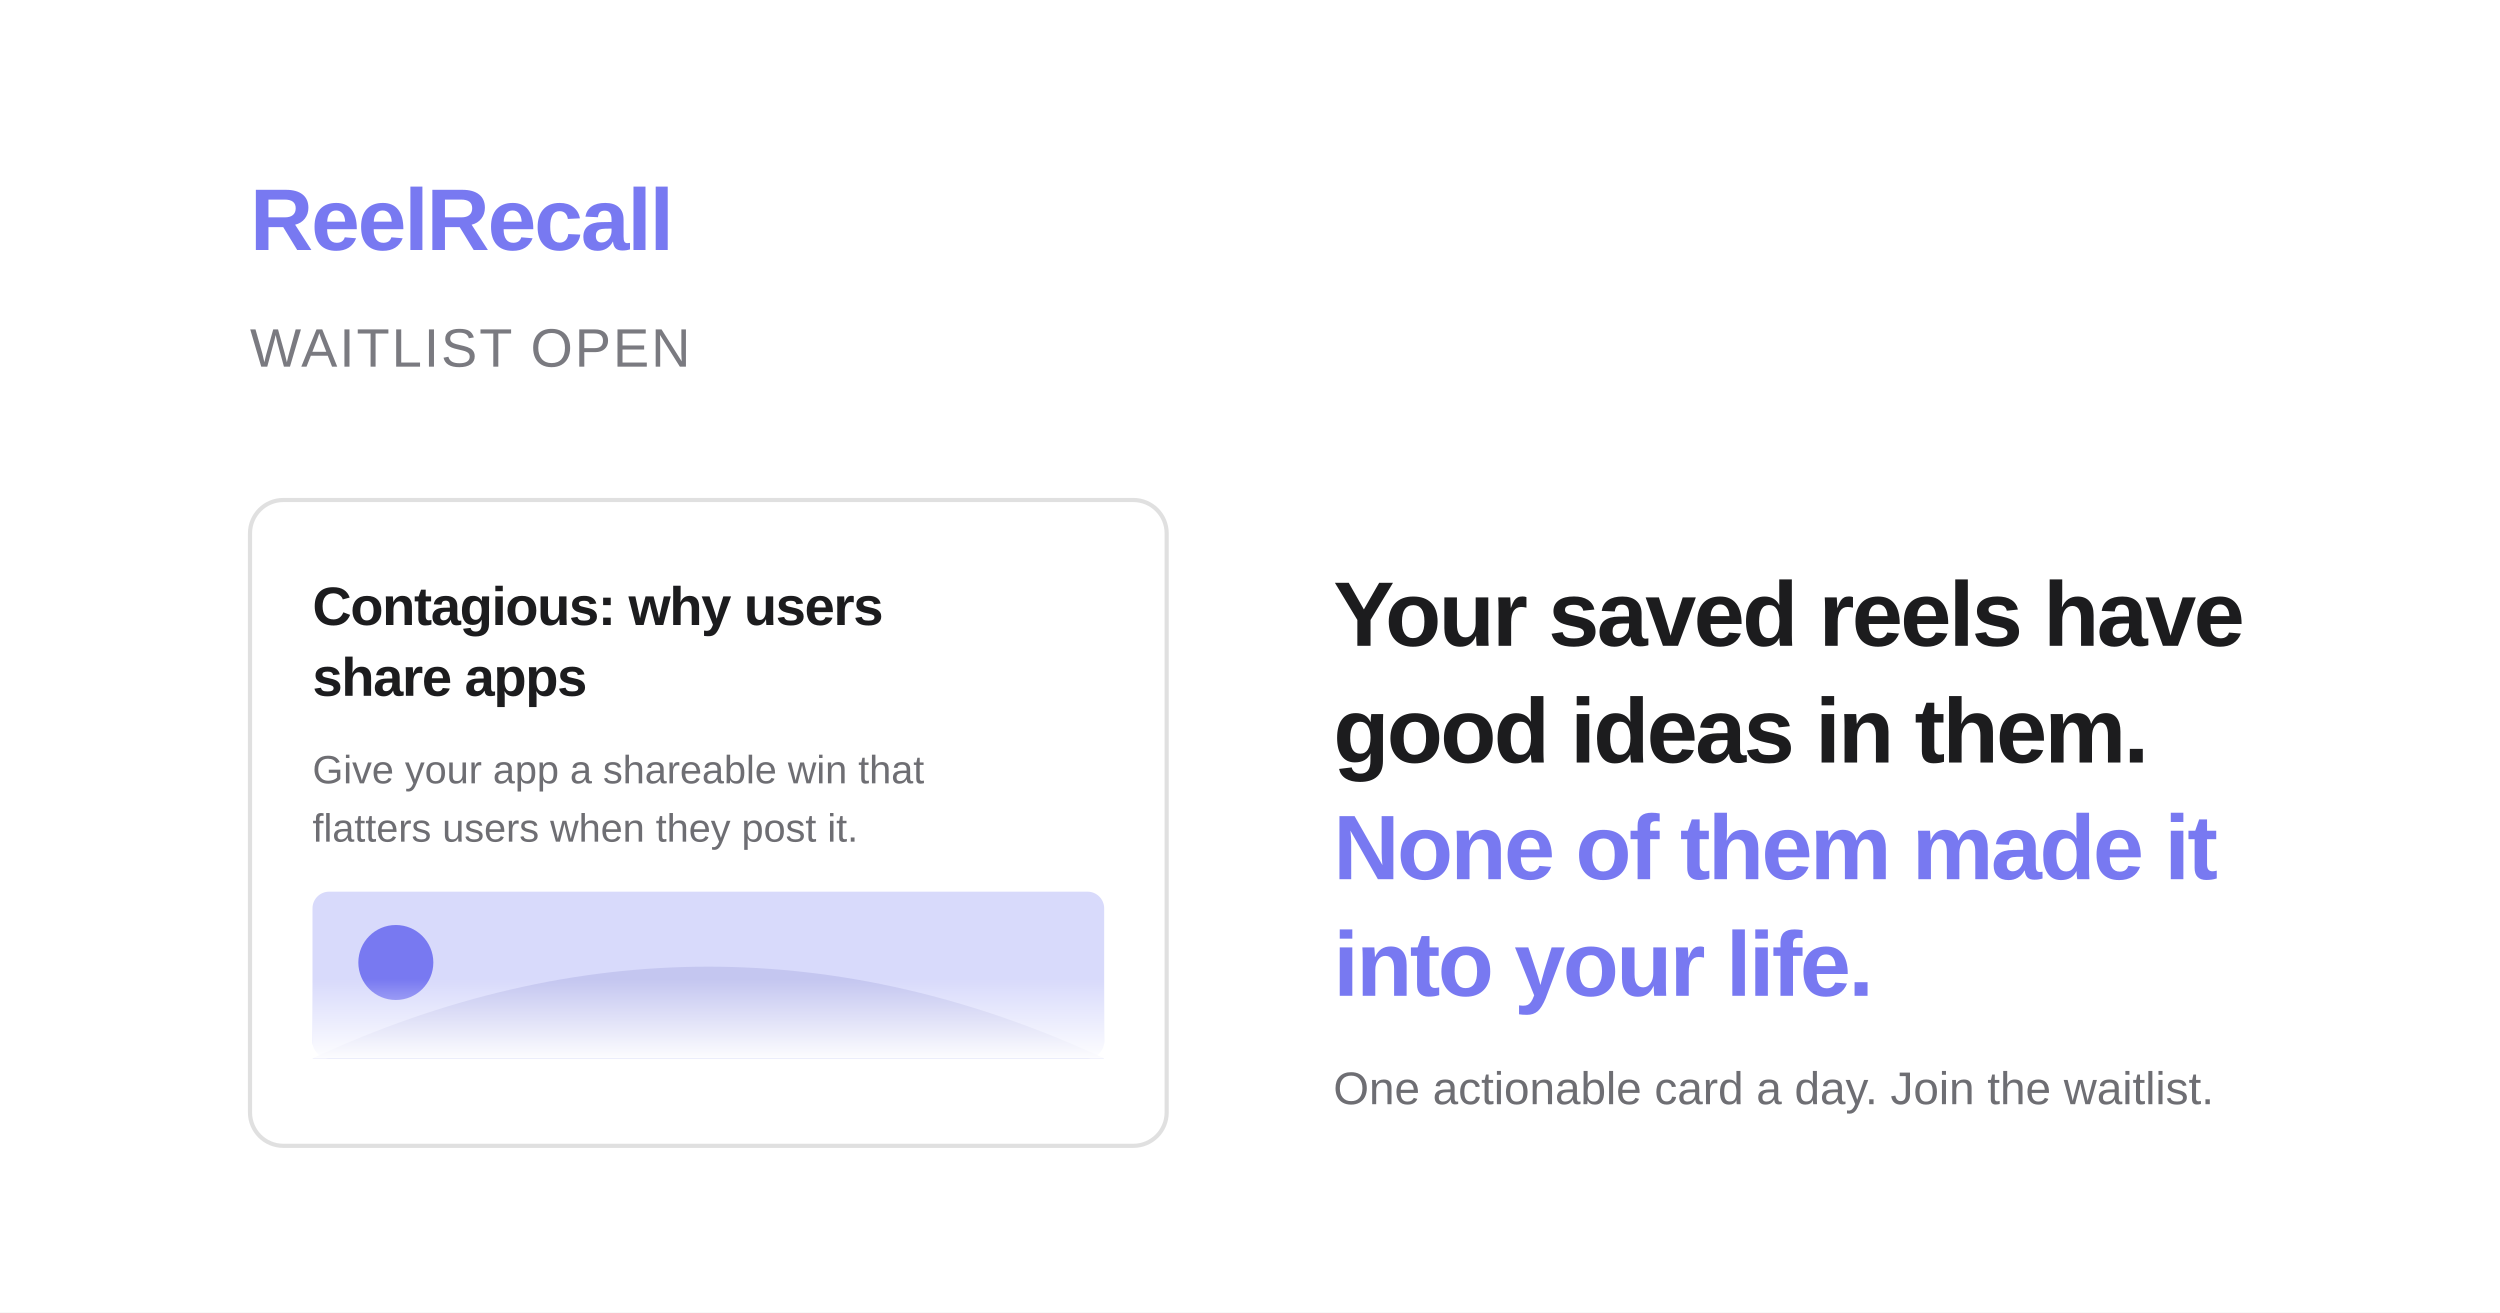
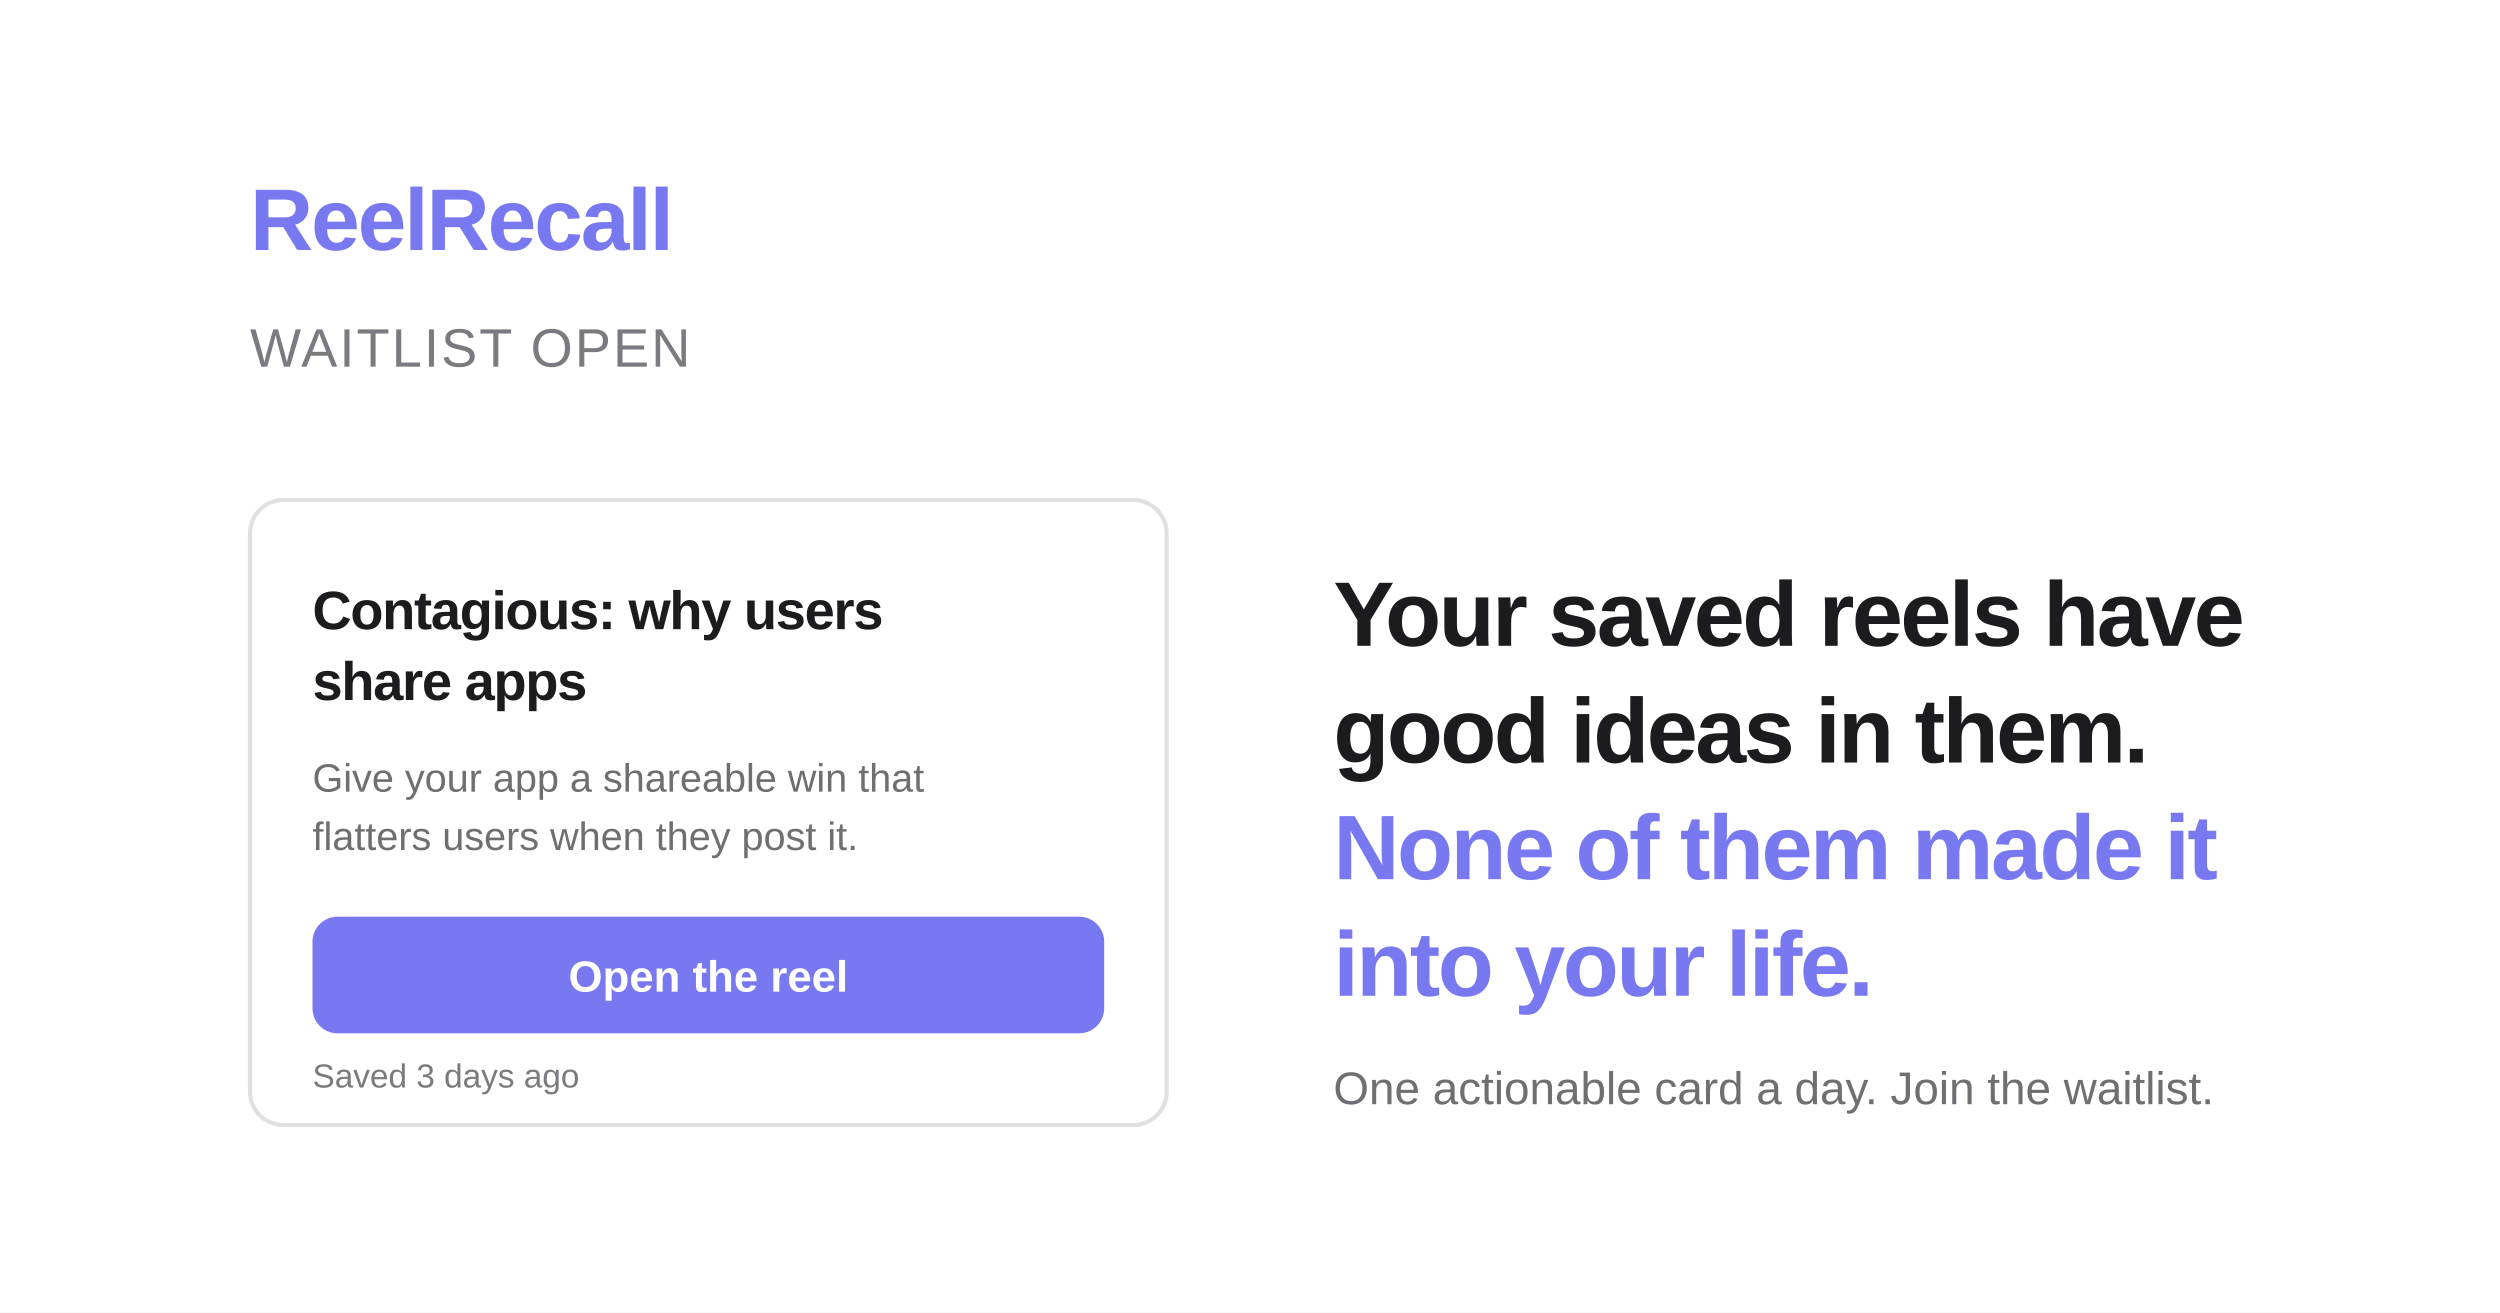
<svg xmlns="http://www.w3.org/2000/svg" width="1200" height="630" viewBox="0 0 1200 630">
  <rect width="1200" height="630" fill="#FFFFFF" />
  <text x="120" y="120" font-family="-apple-system, BlinkMacSystemFont, 'Helvetica Neue', Arial, sans-serif" font-size="42" font-weight="700" letter-spacing="-1" fill="#7879F1">ReelRecall</text>
  <text x="120" y="176" font-family="-apple-system, BlinkMacSystemFont, 'Helvetica Neue', Arial, sans-serif" font-size="26" letter-spacing="1" fill="#7A7A80">WAITLIST OPEN</text>
  <g>
-     <rect x="120" y="240" width="440" height="310" rx="16" fill="#FFFFFF" stroke="#E0E0E0" stroke-width="2" />
-     <text x="150" y="300" font-family="-apple-system, BlinkMacSystemFont, 'Helvetica Neue', Arial, sans-serif" font-size="26" font-weight="700" letter-spacing="-0.6" fill="#1C1C1E">Contagious: why users</text>
-     <text x="150" y="334" font-family="-apple-system, BlinkMacSystemFont, 'Helvetica Neue', Arial, sans-serif" font-size="26" font-weight="700" letter-spacing="-0.6" fill="#1C1C1E">share apps</text>
-     <text x="150" y="376" font-family="-apple-system, BlinkMacSystemFont, 'Helvetica Neue', Arial, sans-serif" font-size="19" fill="#6E6E73">Give your app a shareable win that</text>
-     <text x="150" y="404" font-family="-apple-system, BlinkMacSystemFont, 'Helvetica Neue', Arial, sans-serif" font-size="19" fill="#6E6E73">flatters users when they post it.</text>
-     <rect x="150" y="428" width="380" height="80" rx="8" fill="#D8DAFB" />
-     <circle cx="190" cy="462" r="18" fill="#7879F1" />
-     <path d="M150 508 Q340 420 530 508 L530 508 L150 508 Z" fill="#C4C6F0" />
-     <rect x="150" y="470" width="380" height="38" fill="url(#fade)" />
-     <defs>
-       <linearGradient id="fade" x1="0" y1="0" x2="0" y2="1">
-         <stop offset="0" stop-color="#FFFFFF" stop-opacity="0" />
-         <stop offset="1" stop-color="#FFFFFF" stop-opacity="0.95" />
-       </linearGradient>
-     </defs>
+     <rect x="120" y="240" width="440" height="300" rx="16" fill="#FFFFFF" stroke="#E0E0E0" stroke-width="2" />
+     <text x="150" y="302" font-family="-apple-system, BlinkMacSystemFont, 'Helvetica Neue', Arial, sans-serif" font-size="26" font-weight="700" letter-spacing="-0.6" fill="#1C1C1E">Contagious: why users</text>
+     <text x="150" y="336" font-family="-apple-system, BlinkMacSystemFont, 'Helvetica Neue', Arial, sans-serif" font-size="26" font-weight="700" letter-spacing="-0.6" fill="#1C1C1E">share apps</text>
+     <text x="150" y="380" font-family="-apple-system, BlinkMacSystemFont, 'Helvetica Neue', Arial, sans-serif" font-size="19" fill="#6E6E73">Give your app a shareable win that</text>
+     <text x="150" y="408" font-family="-apple-system, BlinkMacSystemFont, 'Helvetica Neue', Arial, sans-serif" font-size="19" fill="#6E6E73">flatters users when they post it.</text>
+     <rect x="150" y="440" width="380" height="56" rx="12" fill="#7879F1" />
+     <text x="340" y="476" text-anchor="middle" font-family="-apple-system, BlinkMacSystemFont, 'Helvetica Neue', Arial, sans-serif" font-size="21" font-weight="600" fill="#FFFFFF">Open the reel</text>
+     <text x="150" y="522" font-family="-apple-system, BlinkMacSystemFont, 'Helvetica Neue', Arial, sans-serif" font-size="16" fill="#7A7A80">Saved 3 days ago</text>
  </g>
  <text x="640" y="310" font-family="-apple-system, BlinkMacSystemFont, 'Helvetica Neue', Arial, sans-serif" font-size="44" font-weight="700" letter-spacing="-1.2" fill="#1C1C1E">Your saved reels have</text>
  <text x="640" y="366" font-family="-apple-system, BlinkMacSystemFont, 'Helvetica Neue', Arial, sans-serif" font-size="44" font-weight="700" letter-spacing="-1.2" fill="#1C1C1E">good ideas in them.</text>
  <text x="640" y="422" font-family="-apple-system, BlinkMacSystemFont, 'Helvetica Neue', Arial, sans-serif" font-size="44" font-weight="700" letter-spacing="-1.2" fill="#7879F1">None of them made it</text>
  <text x="640" y="478" font-family="-apple-system, BlinkMacSystemFont, 'Helvetica Neue', Arial, sans-serif" font-size="44" font-weight="700" letter-spacing="-1.2" fill="#7879F1">into your life.</text>
  <text x="640" y="530" font-family="-apple-system, BlinkMacSystemFont, 'Helvetica Neue', Arial, sans-serif" font-size="22" fill="#6E6E73">One actionable card a day. Join the waitlist.</text>
</svg>
